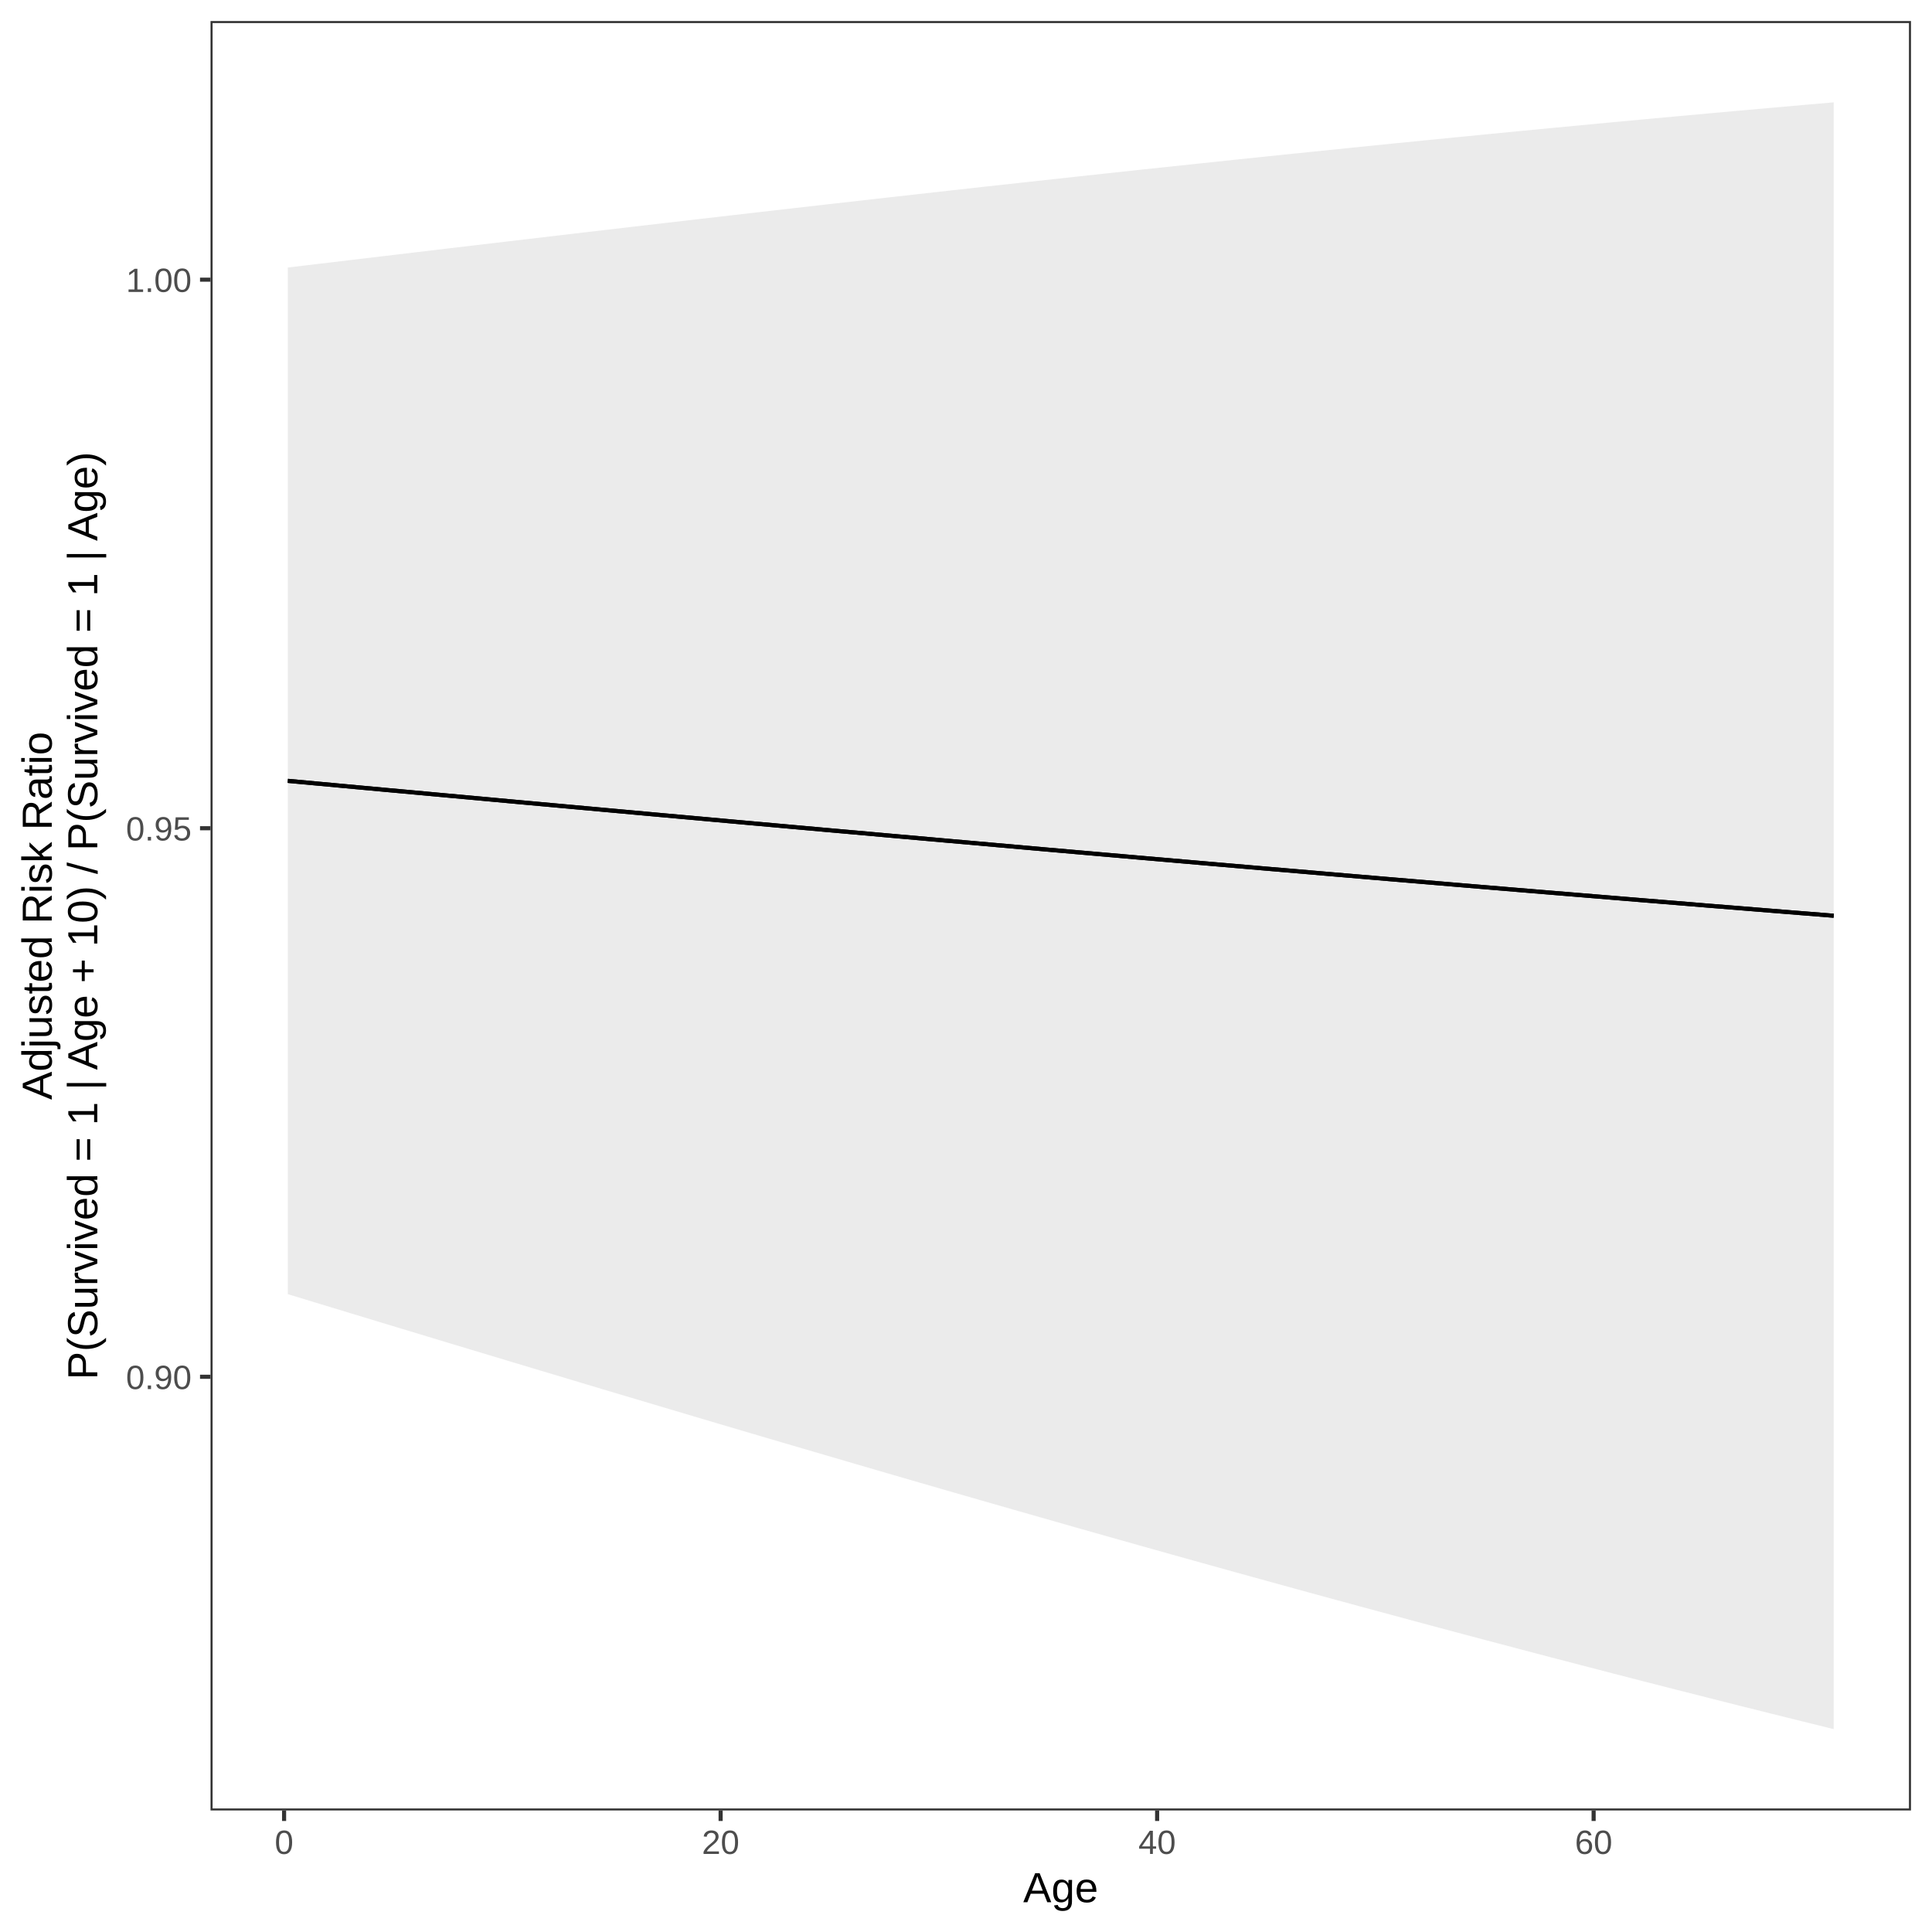
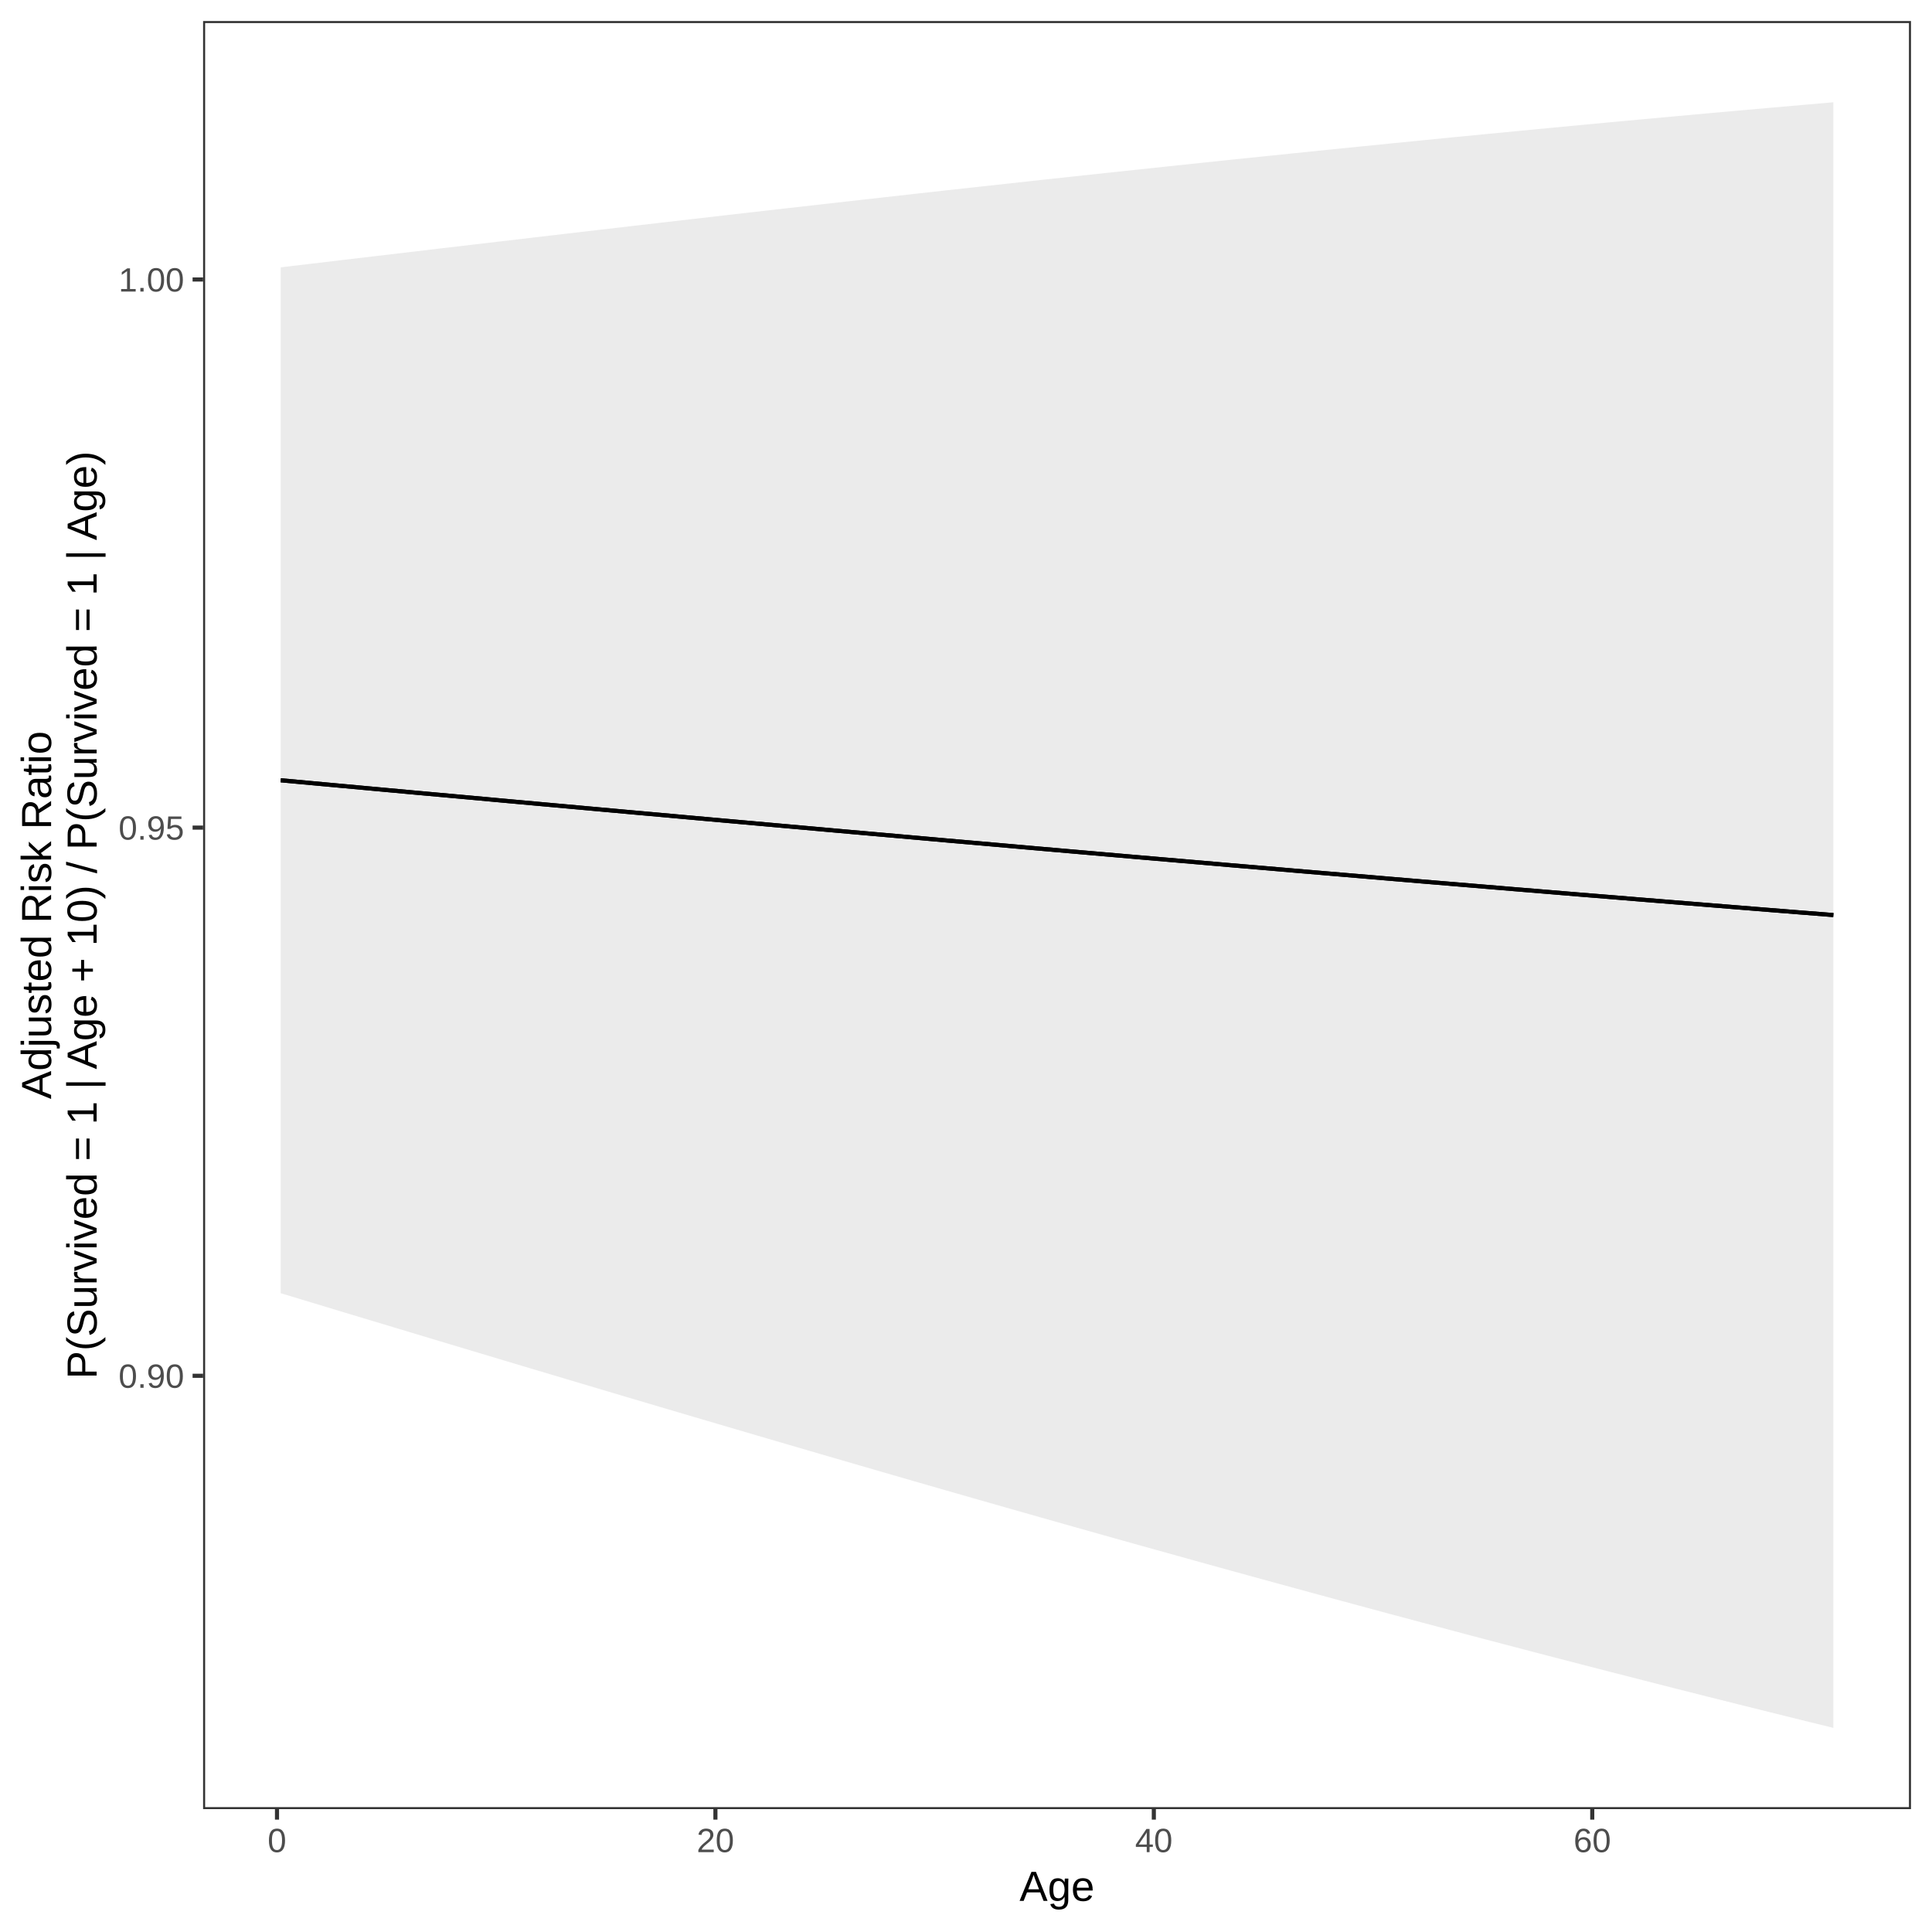
<svg xmlns="http://www.w3.org/2000/svg" class="svglite" width="504.00pt" height="504.00pt" viewBox="0 0 504.00 504.00">
  <defs>
    <style type="text/css">
    .svglite line, .svglite polyline, .svglite polygon, .svglite path, .svglite rect, .svglite circle {
      fill: none;
      stroke: #000000;
      stroke-linecap: round;
      stroke-linejoin: round;
      stroke-miterlimit: 10.00;
    }
    .svglite text {
      white-space: pre;
    }
  </style>
  </defs>
  <rect width="100%" height="100%" style="stroke: none; fill: #FFFFFF;" />
  <defs>
    <clipPath id="cpMC4wMHw1MDQuMDB8MC4wMHw1MDQuMDA=">
      <rect x="0.00" y="0.00" width="504.00" height="504.00" />
    </clipPath>
  </defs>
  <g clip-path="url(#cpMC4wMHw1MDQuMDB8MC4wMHw1MDQuMDA=)">
    <rect x="0.00" y="0.00" width="504.00" height="504.00" style="stroke-width: 1.07; stroke: #FFFFFF; fill: #FFFFFF;" />
  </g>
  <defs>
-     <clipPath id="cpNTQuOTJ8NDk4LjUyfDUuNDh8NDcyLjI5">
-       <rect x="54.92" y="5.48" width="443.60" height="466.82" />
+     <clipPath id="cpNTIuOTh8NDk4LjUyfDUuNDh8NDcxLjk1">
+       <rect x="52.98" y="5.48" width="445.54" height="466.47" />
    </clipPath>
  </defs>
-   <g clip-path="url(#cpNTQuOTJ8NDk4LjUyfDUuNDh8NDcyLjI5)">
-     <rect x="54.92" y="5.48" width="443.60" height="466.82" style="stroke-width: 1.07; stroke: none; fill: #FFFFFF;" />
-     <polygon points="75.08,69.79 83.31,68.81 91.54,67.83 99.77,66.85 108.00,65.87 116.23,64.89 124.46,63.92 132.69,62.95 140.92,61.98 149.15,61.01 157.38,60.05 165.61,59.09 173.84,58.13 182.07,57.18 190.30,56.23 198.53,55.28 206.76,54.34 214.99,53.40 223.22,52.47 231.45,51.54 239.68,50.62 247.91,49.70 256.14,48.78 264.37,47.88 272.60,46.98 280.83,46.08 289.06,45.19 297.29,44.30 305.52,43.43 313.75,42.56 321.98,41.69 330.21,40.83 338.45,39.98 346.68,39.14 354.91,38.30 363.14,37.47 371.37,36.65 379.60,35.84 387.83,35.03 396.06,34.23 404.29,33.44 412.52,32.66 420.75,31.88 428.98,31.12 437.21,30.36 445.44,29.61 453.67,28.87 461.90,28.14 470.13,27.41 478.36,26.70 478.36,451.08 470.13,449.04 461.90,447.00 453.67,444.94 445.44,442.86 437.21,440.77 428.98,438.67 420.75,436.55 412.52,434.41 404.29,432.27 396.06,430.10 387.83,427.93 379.60,425.74 371.37,423.54 363.14,421.32 354.91,419.10 346.68,416.86 338.45,414.61 330.21,412.34 321.98,410.07 313.75,407.78 305.52,405.48 297.29,403.17 289.06,400.85 280.83,398.52 272.60,396.17 264.37,393.82 256.14,391.46 247.91,389.09 239.68,386.71 231.45,384.32 223.22,381.92 214.99,379.51 206.76,377.10 198.53,374.68 190.30,372.25 182.07,369.81 173.84,367.36 165.61,364.91 157.38,362.46 149.15,359.99 140.92,357.52 132.69,355.05 124.46,352.57 116.23,350.09 108.00,347.60 99.77,345.11 91.54,342.61 83.31,340.11 75.08,337.61 " style="stroke-width: 0.00; stroke: none; stroke-linecap: butt; fill: #333333; fill-opacity: 0.10;" />
-     <polyline points="75.08,69.79 83.31,68.81 91.54,67.83 99.77,66.85 108.00,65.87 116.23,64.89 124.46,63.92 132.69,62.95 140.92,61.98 149.15,61.01 157.38,60.05 165.61,59.09 173.84,58.13 182.07,57.18 190.30,56.23 198.53,55.28 206.76,54.34 214.99,53.40 223.22,52.47 231.45,51.54 239.68,50.62 247.91,49.70 256.14,48.78 264.37,47.88 272.60,46.98 280.83,46.08 289.06,45.19 297.29,44.30 305.52,43.43 313.75,42.56 321.98,41.69 330.21,40.83 338.45,39.98 346.68,39.14 354.91,38.30 363.14,37.47 371.37,36.65 379.60,35.84 387.83,35.03 396.06,34.23 404.29,33.44 412.52,32.66 420.75,31.88 428.98,31.12 437.21,30.36 445.44,29.61 453.67,28.87 461.90,28.14 470.13,27.41 478.36,26.70 " style="stroke-width: 1.07; stroke: none; stroke-linecap: butt;" />
-     <polyline points="478.36,451.08 470.13,449.04 461.90,447.00 453.67,444.94 445.44,442.86 437.21,440.77 428.98,438.67 420.75,436.55 412.52,434.41 404.29,432.27 396.06,430.10 387.83,427.93 379.60,425.74 371.37,423.54 363.14,421.32 354.91,419.10 346.68,416.86 338.45,414.61 330.21,412.34 321.98,410.07 313.75,407.78 305.52,405.48 297.29,403.17 289.06,400.85 280.83,398.52 272.60,396.17 264.37,393.82 256.14,391.46 247.91,389.09 239.68,386.71 231.45,384.32 223.22,381.92 214.99,379.51 206.76,377.10 198.53,374.68 190.30,372.25 182.07,369.81 173.84,367.36 165.61,364.91 157.38,362.46 149.15,359.99 140.92,357.52 132.69,355.05 124.46,352.57 116.23,350.09 108.00,347.60 99.77,345.11 91.54,342.61 83.31,340.11 75.08,337.61 " style="stroke-width: 1.07; stroke: none; stroke-linecap: butt;" />
-     <polyline points="75.08,203.70 83.31,204.46 91.54,205.22 99.77,205.98 108.00,206.73 116.23,207.49 124.46,208.24 132.69,209.00 140.92,209.75 149.15,210.50 157.38,211.25 165.61,212.00 173.84,212.75 182.07,213.49 190.30,214.24 198.53,214.98 206.76,215.72 214.99,216.46 223.22,217.19 231.45,217.93 239.68,218.66 247.91,219.39 256.14,220.12 264.37,220.85 272.60,221.58 280.83,222.30 289.06,223.02 297.29,223.74 305.52,224.45 313.75,225.17 321.98,225.88 330.21,226.59 338.45,227.29 346.68,228.00 354.91,228.70 363.14,229.40 371.37,230.09 379.60,230.79 387.83,231.48 396.06,232.17 404.29,232.85 412.52,233.53 420.75,234.21 428.98,234.89 437.21,235.56 445.44,236.24 453.67,236.90 461.90,237.57 470.13,238.23 478.36,238.89 " style="stroke-width: 1.07; stroke-linecap: butt;" />
-     <polyline points="75.08,203.70 83.31,204.46 91.54,205.22 99.77,205.98 108.00,206.73 116.23,207.49 124.46,208.24 132.69,209.00 140.92,209.75 149.15,210.50 157.38,211.25 165.61,212.00 173.84,212.75 182.07,213.49 190.30,214.24 198.53,214.98 206.76,215.72 214.99,216.46 223.22,217.19 231.45,217.93 239.68,218.66 247.91,219.39 256.14,220.12 264.37,220.85 272.60,221.58 280.83,222.30 289.06,223.02 297.29,223.74 305.52,224.45 313.75,225.17 321.98,225.88 330.21,226.59 338.45,227.29 346.68,228.00 354.91,228.70 363.14,229.40 371.37,230.09 379.60,230.79 387.83,231.48 396.06,232.17 404.29,232.85 412.52,233.53 420.75,234.21 428.98,234.89 437.21,235.56 445.44,236.24 453.67,236.90 461.90,237.57 470.13,238.23 478.36,238.89 " style="stroke-width: 1.07; stroke-linecap: butt;" />
-     <rect x="54.92" y="5.48" width="443.60" height="466.82" style="stroke-width: 1.07; stroke: #333333;" />
+   <g clip-path="url(#cpNTIuOTh8NDk4LjUyfDUuNDh8NDcxLjk1)">
+     <rect x="52.98" y="5.48" width="445.54" height="466.47" style="stroke-width: 1.07; stroke: none; fill: #FFFFFF;" />
+     <polygon points="73.23,69.74 81.50,68.76 89.76,67.78 98.03,66.80 106.30,65.83 114.56,64.85 122.83,63.88 131.10,62.91 139.36,61.94 147.63,60.97 155.89,60.01 164.16,59.05 172.43,58.09 180.69,57.14 188.96,56.19 197.22,55.24 205.49,54.30 213.76,53.37 222.02,52.43 230.29,51.51 238.55,50.58 246.82,49.66 255.09,48.75 263.35,47.85 271.62,46.94 279.88,46.05 288.15,45.16 296.42,44.28 304.68,43.40 312.95,42.53 321.21,41.66 329.48,40.81 337.75,39.96 346.01,39.11 354.28,38.28 362.54,37.45 370.81,36.63 379.08,35.81 387.34,35.01 395.61,34.21 403.87,33.42 412.14,32.64 420.41,31.86 428.67,31.10 436.94,30.34 445.20,29.59 453.47,28.85 461.74,28.12 470.00,27.40 478.27,26.68 478.27,450.75 470.00,448.72 461.74,446.67 453.47,444.61 445.20,442.54 436.94,440.45 428.67,438.34 420.41,436.23 412.14,434.09 403.87,431.95 395.61,429.79 387.34,427.62 379.08,425.43 370.81,423.23 362.54,421.02 354.28,418.79 346.01,416.55 337.75,414.30 329.48,412.04 321.21,409.77 312.95,407.48 304.68,405.18 296.42,402.88 288.15,400.56 279.88,398.23 271.62,395.89 263.35,393.54 255.09,391.18 246.82,388.81 238.55,386.43 230.29,384.04 222.02,381.64 213.76,379.24 205.49,376.82 197.22,374.40 188.96,371.97 180.69,369.54 172.43,367.10 164.16,364.65 155.89,362.19 147.63,359.73 139.36,357.26 131.10,354.79 122.83,352.31 114.56,349.83 106.30,347.34 98.03,344.85 89.76,342.36 81.50,339.86 73.23,337.36 " style="stroke-width: 0.00; stroke: none; stroke-linecap: butt; fill: #333333; fill-opacity: 0.10;" />
+     <polyline points="73.23,69.74 81.50,68.76 89.76,67.78 98.03,66.80 106.30,65.83 114.56,64.85 122.83,63.88 131.10,62.91 139.36,61.94 147.63,60.97 155.89,60.01 164.16,59.05 172.43,58.09 180.69,57.14 188.96,56.19 197.22,55.24 205.49,54.30 213.76,53.37 222.02,52.43 230.29,51.51 238.55,50.58 246.82,49.66 255.09,48.75 263.35,47.85 271.62,46.94 279.88,46.05 288.15,45.16 296.42,44.28 304.68,43.40 312.95,42.53 321.21,41.66 329.48,40.81 337.75,39.96 346.01,39.11 354.28,38.28 362.54,37.45 370.81,36.63 379.08,35.81 387.34,35.01 395.61,34.21 403.87,33.42 412.14,32.64 420.41,31.86 428.67,31.10 436.94,30.34 445.20,29.59 453.47,28.85 461.74,28.12 470.00,27.40 478.27,26.68 " style="stroke-width: 1.07; stroke: none; stroke-linecap: butt;" />
+     <polyline points="478.27,450.75 470.00,448.72 461.74,446.67 453.47,444.61 445.20,442.54 436.94,440.45 428.67,438.34 420.41,436.23 412.14,434.09 403.87,431.95 395.61,429.79 387.34,427.62 379.08,425.43 370.81,423.23 362.54,421.02 354.28,418.79 346.01,416.55 337.75,414.30 329.48,412.04 321.21,409.77 312.95,407.48 304.68,405.18 296.42,402.88 288.15,400.56 279.88,398.23 271.62,395.89 263.35,393.54 255.09,391.18 246.82,388.81 238.55,386.43 230.29,384.04 222.02,381.64 213.76,379.24 205.49,376.82 197.22,374.40 188.96,371.97 180.69,369.54 172.43,367.10 164.16,364.65 155.89,362.19 147.63,359.73 139.36,357.26 131.10,354.79 122.83,352.31 114.56,349.83 106.30,347.34 98.03,344.85 89.76,342.36 81.50,339.86 73.23,337.36 " style="stroke-width: 1.07; stroke: none; stroke-linecap: butt;" />
+     <polyline points="73.23,203.55 81.50,204.31 89.76,205.07 98.03,205.83 106.30,206.59 114.56,207.34 122.83,208.09 131.10,208.85 139.36,209.60 147.63,210.35 155.89,211.10 164.16,211.85 172.43,212.59 180.69,213.34 188.96,214.08 197.22,214.82 205.49,215.56 213.76,216.30 222.02,217.04 230.29,217.77 238.55,218.50 246.82,219.24 255.09,219.96 263.35,220.69 271.62,221.42 279.88,222.14 288.15,222.86 296.42,223.58 304.68,224.29 312.95,225.00 321.21,225.72 329.48,226.42 337.75,227.13 346.01,227.83 354.28,228.53 362.54,229.23 370.81,229.93 379.08,230.62 387.34,231.31 395.61,232.00 403.87,232.68 412.14,233.37 420.41,234.04 428.67,234.72 436.94,235.39 445.20,236.06 453.47,236.73 461.74,237.40 470.00,238.06 478.27,238.71 " style="stroke-width: 1.07; stroke-linecap: butt;" />
+     <polyline points="73.23,203.55 81.50,204.31 89.76,205.07 98.03,205.83 106.30,206.59 114.56,207.34 122.83,208.09 131.10,208.85 139.36,209.60 147.63,210.35 155.89,211.10 164.16,211.85 172.43,212.59 180.69,213.34 188.96,214.08 197.22,214.82 205.49,215.56 213.76,216.30 222.02,217.04 230.29,217.77 238.55,218.50 246.82,219.24 255.09,219.96 263.35,220.69 271.62,221.42 279.88,222.14 288.15,222.86 296.42,223.58 304.68,224.29 312.95,225.00 321.21,225.72 329.48,226.42 337.75,227.13 346.01,227.83 354.28,228.53 362.54,229.23 370.81,229.93 379.08,230.62 387.34,231.31 395.61,232.00 403.87,232.68 412.14,233.37 420.41,234.04 428.67,234.72 436.94,235.39 445.20,236.06 453.47,236.73 461.74,237.40 470.00,238.06 478.27,238.71 " style="stroke-width: 1.07; stroke-linecap: butt;" />
+     <rect x="52.98" y="5.48" width="445.54" height="466.47" style="stroke-width: 1.07; stroke: #333333;" />
  </g>
  <g clip-path="url(#cpMC4wMHw1MDQuMDB8MC4wMHw1MDQuMDA=)">
-     <text x="49.99" y="362.37" text-anchor="end" style="font-size: 8.80px;fill: #4D4D4D; font-family: &quot;Arimo&quot;;" textLength="19.58px" lengthAdjust="spacingAndGlyphs">0.90</text>
-     <text x="49.99" y="219.26" text-anchor="end" style="font-size: 8.80px;fill: #4D4D4D; font-family: &quot;Arimo&quot;;" textLength="19.58px" lengthAdjust="spacingAndGlyphs">0.95</text>
-     <text x="49.99" y="76.16" text-anchor="end" style="font-size: 8.80px;fill: #4D4D4D; font-family: &quot;Arimo&quot;;" textLength="19.58px" lengthAdjust="spacingAndGlyphs">1.00</text>
-     <polyline points="52.18,359.16 54.92,359.16 " style="stroke-width: 1.07; stroke: #333333; stroke-linecap: butt;" />
-     <polyline points="52.18,216.06 54.92,216.06 " style="stroke-width: 1.07; stroke: #333333; stroke-linecap: butt;" />
-     <polyline points="52.18,72.96 54.92,72.96 " style="stroke-width: 1.07; stroke: #333333; stroke-linecap: butt;" />
-     <polyline points="74.11,475.03 74.11,472.29 " style="stroke-width: 1.07; stroke: #333333; stroke-linecap: butt;" />
-     <polyline points="187.99,475.03 187.99,472.29 " style="stroke-width: 1.07; stroke: #333333; stroke-linecap: butt;" />
-     <polyline points="301.86,475.03 301.86,472.29 " style="stroke-width: 1.07; stroke: #333333; stroke-linecap: butt;" />
-     <polyline points="415.73,475.03 415.73,472.29 " style="stroke-width: 1.07; stroke: #333333; stroke-linecap: butt;" />
-     <text x="74.11" y="483.64" text-anchor="middle" style="font-size: 8.80px;fill: #4D4D4D; font-family: &quot;Arimo&quot;;" textLength="5.59px" lengthAdjust="spacingAndGlyphs">0</text>
-     <text x="187.99" y="483.64" text-anchor="middle" style="font-size: 8.80px;fill: #4D4D4D; font-family: &quot;Arimo&quot;;" textLength="11.19px" lengthAdjust="spacingAndGlyphs">20</text>
-     <text x="301.86" y="483.64" text-anchor="middle" style="font-size: 8.80px;fill: #4D4D4D; font-family: &quot;Arimo&quot;;" textLength="11.19px" lengthAdjust="spacingAndGlyphs">40</text>
-     <text x="415.73" y="483.64" text-anchor="middle" style="font-size: 8.80px;fill: #4D4D4D; font-family: &quot;Arimo&quot;;" textLength="11.19px" lengthAdjust="spacingAndGlyphs">60</text>
-     <text x="276.72" y="496.23" text-anchor="middle" style="font-size: 11.00px; font-family: &quot;Arimo&quot;;" textLength="21.28px" lengthAdjust="spacingAndGlyphs">Age</text>
-     <text transform="translate(13.50,238.89) rotate(-90)" text-anchor="middle" style="font-size: 11.00px; font-family: &quot;Arimo&quot;;" textLength="106.19px" lengthAdjust="spacingAndGlyphs">Adjusted Risk Ratio</text>
-     <text transform="translate(25.38,238.89) rotate(-90)" text-anchor="middle" style="font-size: 11.00px; font-family: &quot;Arimo&quot;;" textLength="278.34px" lengthAdjust="spacingAndGlyphs">P(Survived = 1 | Age + 10) / P(Survived = 1 | Age)</text>
+     <text x="48.05" y="362.04" text-anchor="end" style="font-size: 8.80px;fill: #4D4D4D; font-family: &quot;Liberation Sans&quot;;" textLength="17.45px" lengthAdjust="spacingAndGlyphs">0.90</text>
+     <text x="48.05" y="219.04" text-anchor="end" style="font-size: 8.80px;fill: #4D4D4D; font-family: &quot;Liberation Sans&quot;;" textLength="17.45px" lengthAdjust="spacingAndGlyphs">0.95</text>
+     <text x="48.05" y="76.05" text-anchor="end" style="font-size: 8.80px;fill: #4D4D4D; font-family: &quot;Liberation Sans&quot;;" textLength="17.45px" lengthAdjust="spacingAndGlyphs">1.00</text>
+     <polyline points="50.24,358.90 52.98,358.90 " style="stroke-width: 1.07; stroke: #333333; stroke-linecap: butt;" />
+     <polyline points="50.24,215.90 52.98,215.90 " style="stroke-width: 1.07; stroke: #333333; stroke-linecap: butt;" />
+     <polyline points="50.24,72.91 52.98,72.91 " style="stroke-width: 1.07; stroke: #333333; stroke-linecap: butt;" />
+     <polyline points="72.26,474.69 72.26,471.95 " style="stroke-width: 1.07; stroke: #333333; stroke-linecap: butt;" />
+     <polyline points="186.63,474.69 186.63,471.95 " style="stroke-width: 1.07; stroke: #333333; stroke-linecap: butt;" />
+     <polyline points="301.00,474.69 301.00,471.95 " style="stroke-width: 1.07; stroke: #333333; stroke-linecap: butt;" />
+     <polyline points="415.37,474.69 415.37,471.95 " style="stroke-width: 1.07; stroke: #333333; stroke-linecap: butt;" />
+     <text x="72.26" y="483.17" text-anchor="middle" style="font-size: 8.80px;fill: #4D4D4D; font-family: &quot;Liberation Sans&quot;;" textLength="5.03px" lengthAdjust="spacingAndGlyphs">0</text>
+     <text x="186.63" y="483.17" text-anchor="middle" style="font-size: 8.80px;fill: #4D4D4D; font-family: &quot;Liberation Sans&quot;;" textLength="10.07px" lengthAdjust="spacingAndGlyphs">20</text>
+     <text x="301.00" y="483.17" text-anchor="middle" style="font-size: 8.80px;fill: #4D4D4D; font-family: &quot;Liberation Sans&quot;;" textLength="10.07px" lengthAdjust="spacingAndGlyphs">40</text>
+     <text x="415.37" y="483.17" text-anchor="middle" style="font-size: 8.80px;fill: #4D4D4D; font-family: &quot;Liberation Sans&quot;;" textLength="10.07px" lengthAdjust="spacingAndGlyphs">60</text>
+     <text x="275.75" y="495.88" text-anchor="middle" style="font-size: 11.00px; font-family: &quot;Liberation Sans&quot;;" textLength="20.00px" lengthAdjust="spacingAndGlyphs">Age</text>
+     <text transform="translate(13.33,238.71) rotate(-90)" text-anchor="middle" style="font-size: 11.00px; font-family: &quot;Liberation Sans&quot;;" textLength="98.66px" lengthAdjust="spacingAndGlyphs">Adjusted Risk Ratio</text>
+     <text transform="translate(25.21,238.71) rotate(-90)" text-anchor="middle" style="font-size: 11.00px; font-family: &quot;Liberation Sans&quot;;" textLength="249.80px" lengthAdjust="spacingAndGlyphs">P(Survived = 1 | Age + 10) / P(Survived = 1 | Age)</text>
  </g>
</svg>
